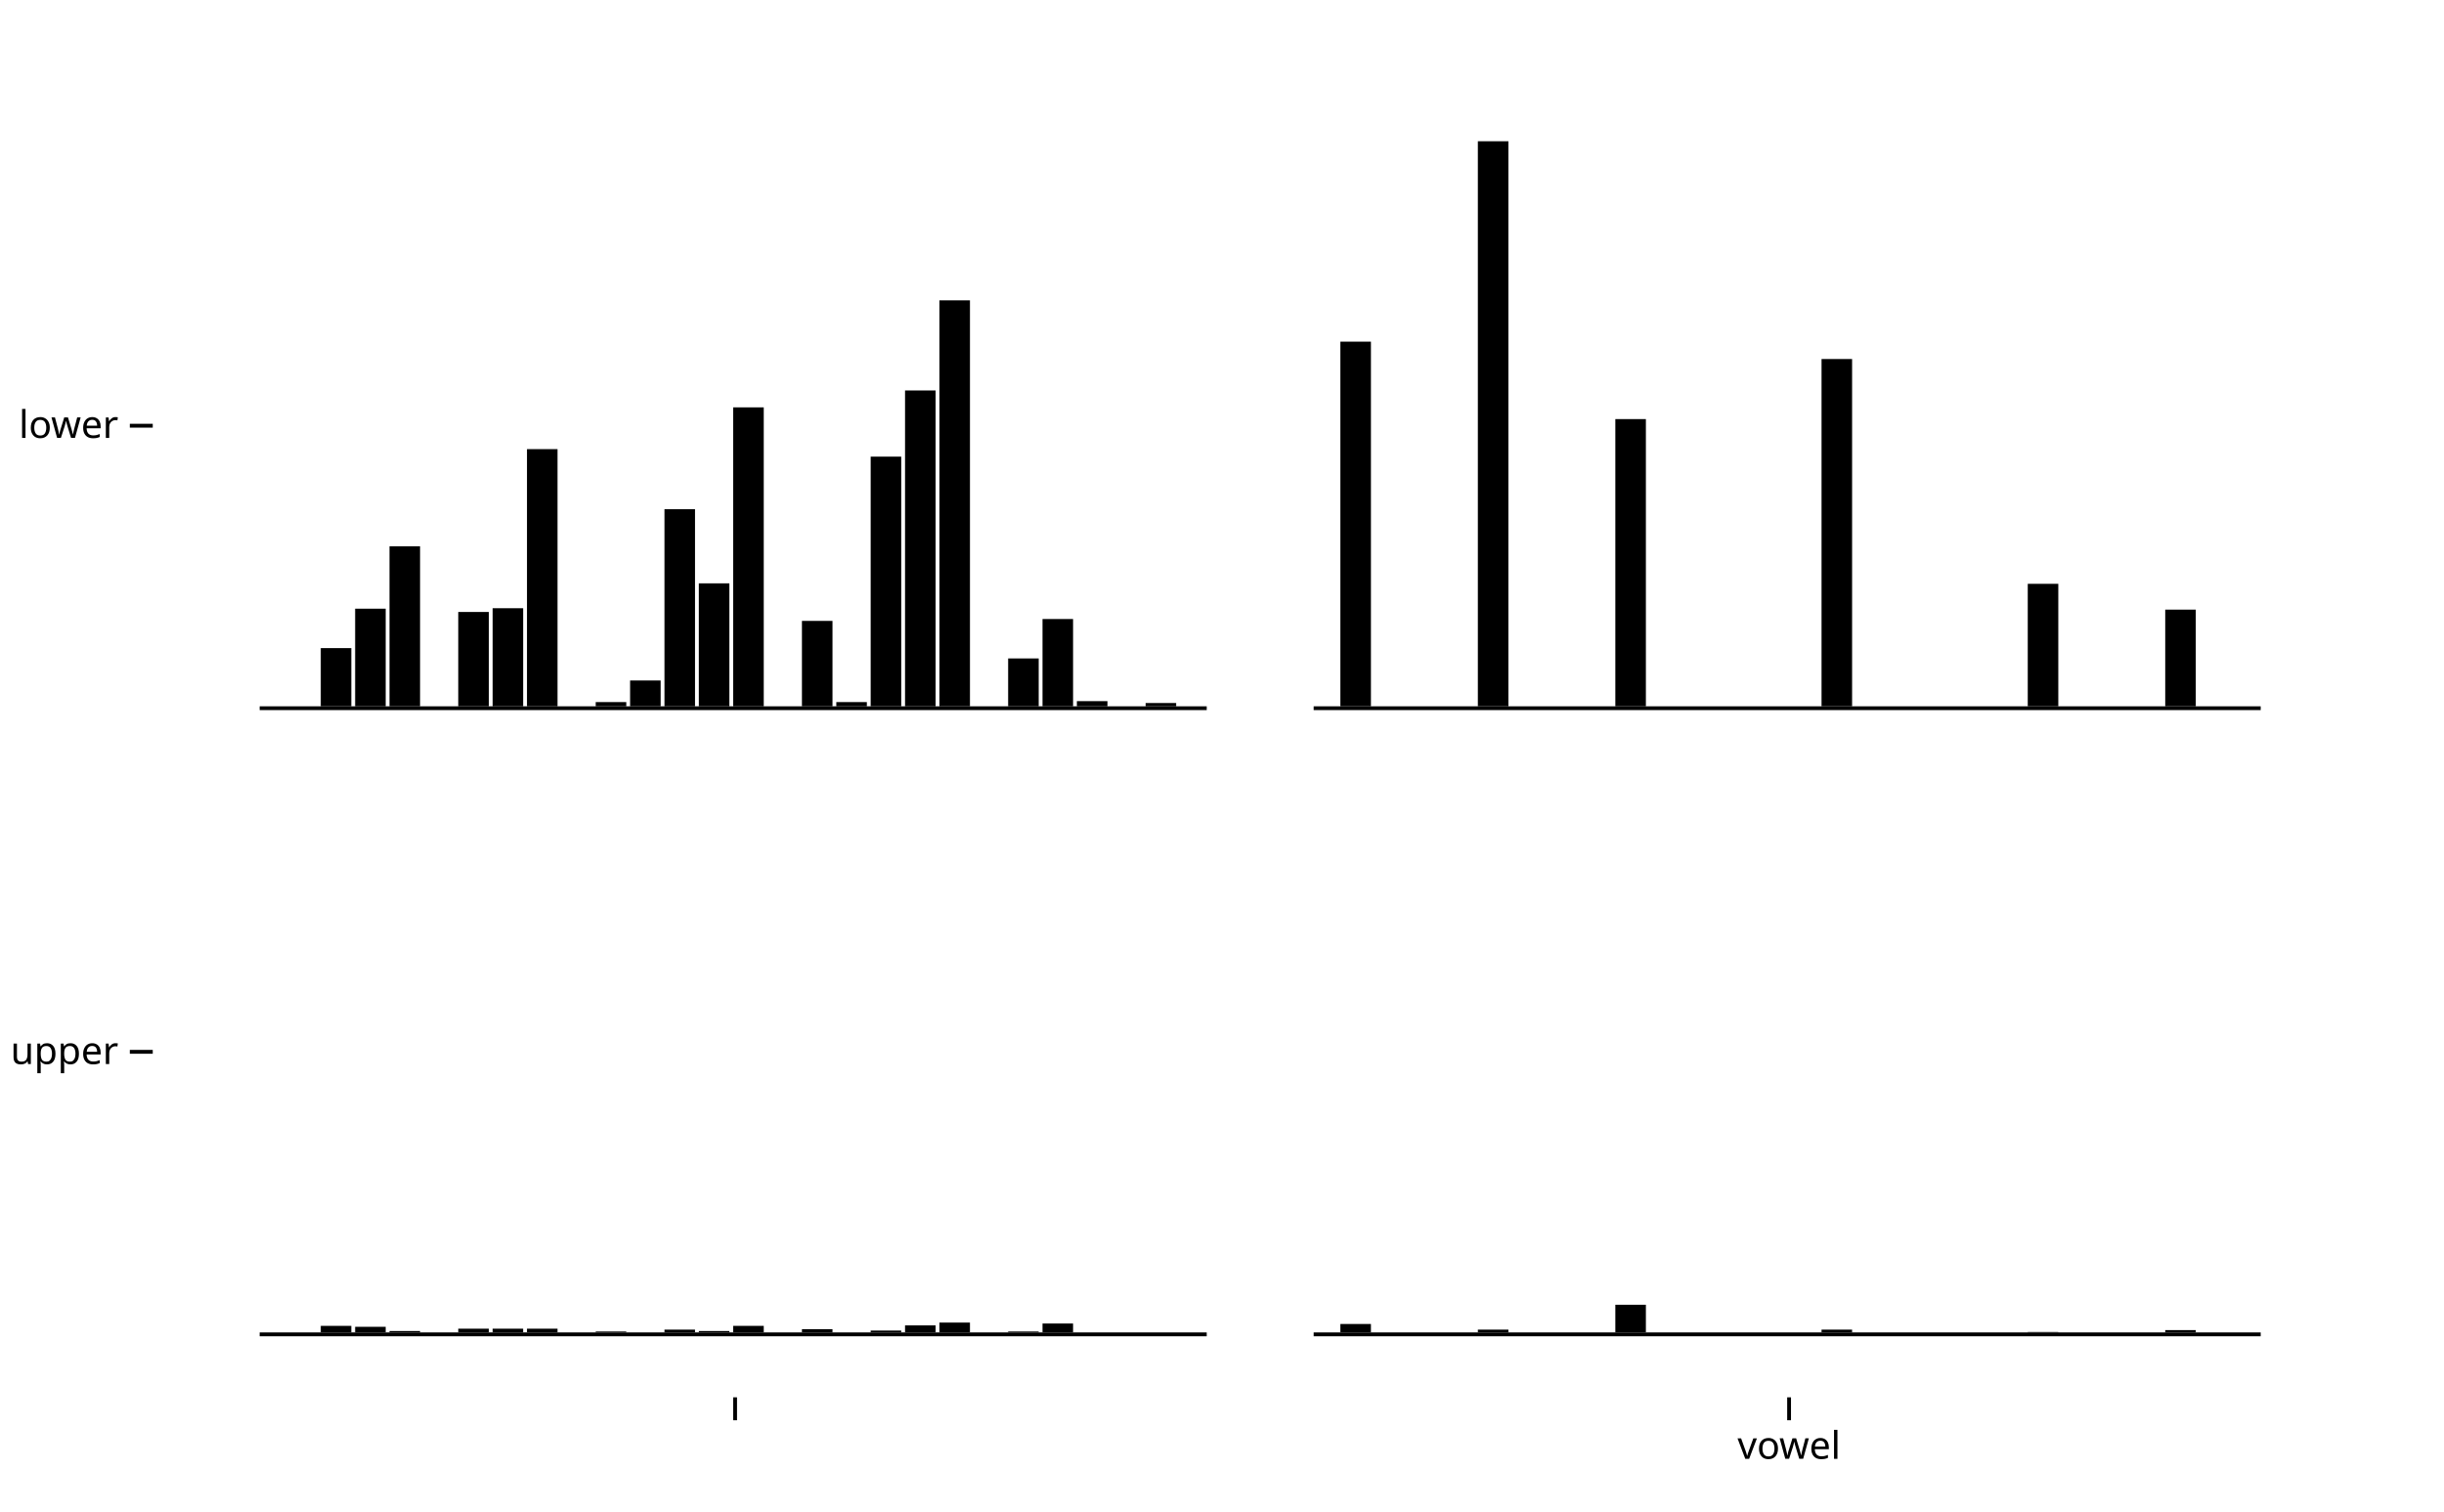
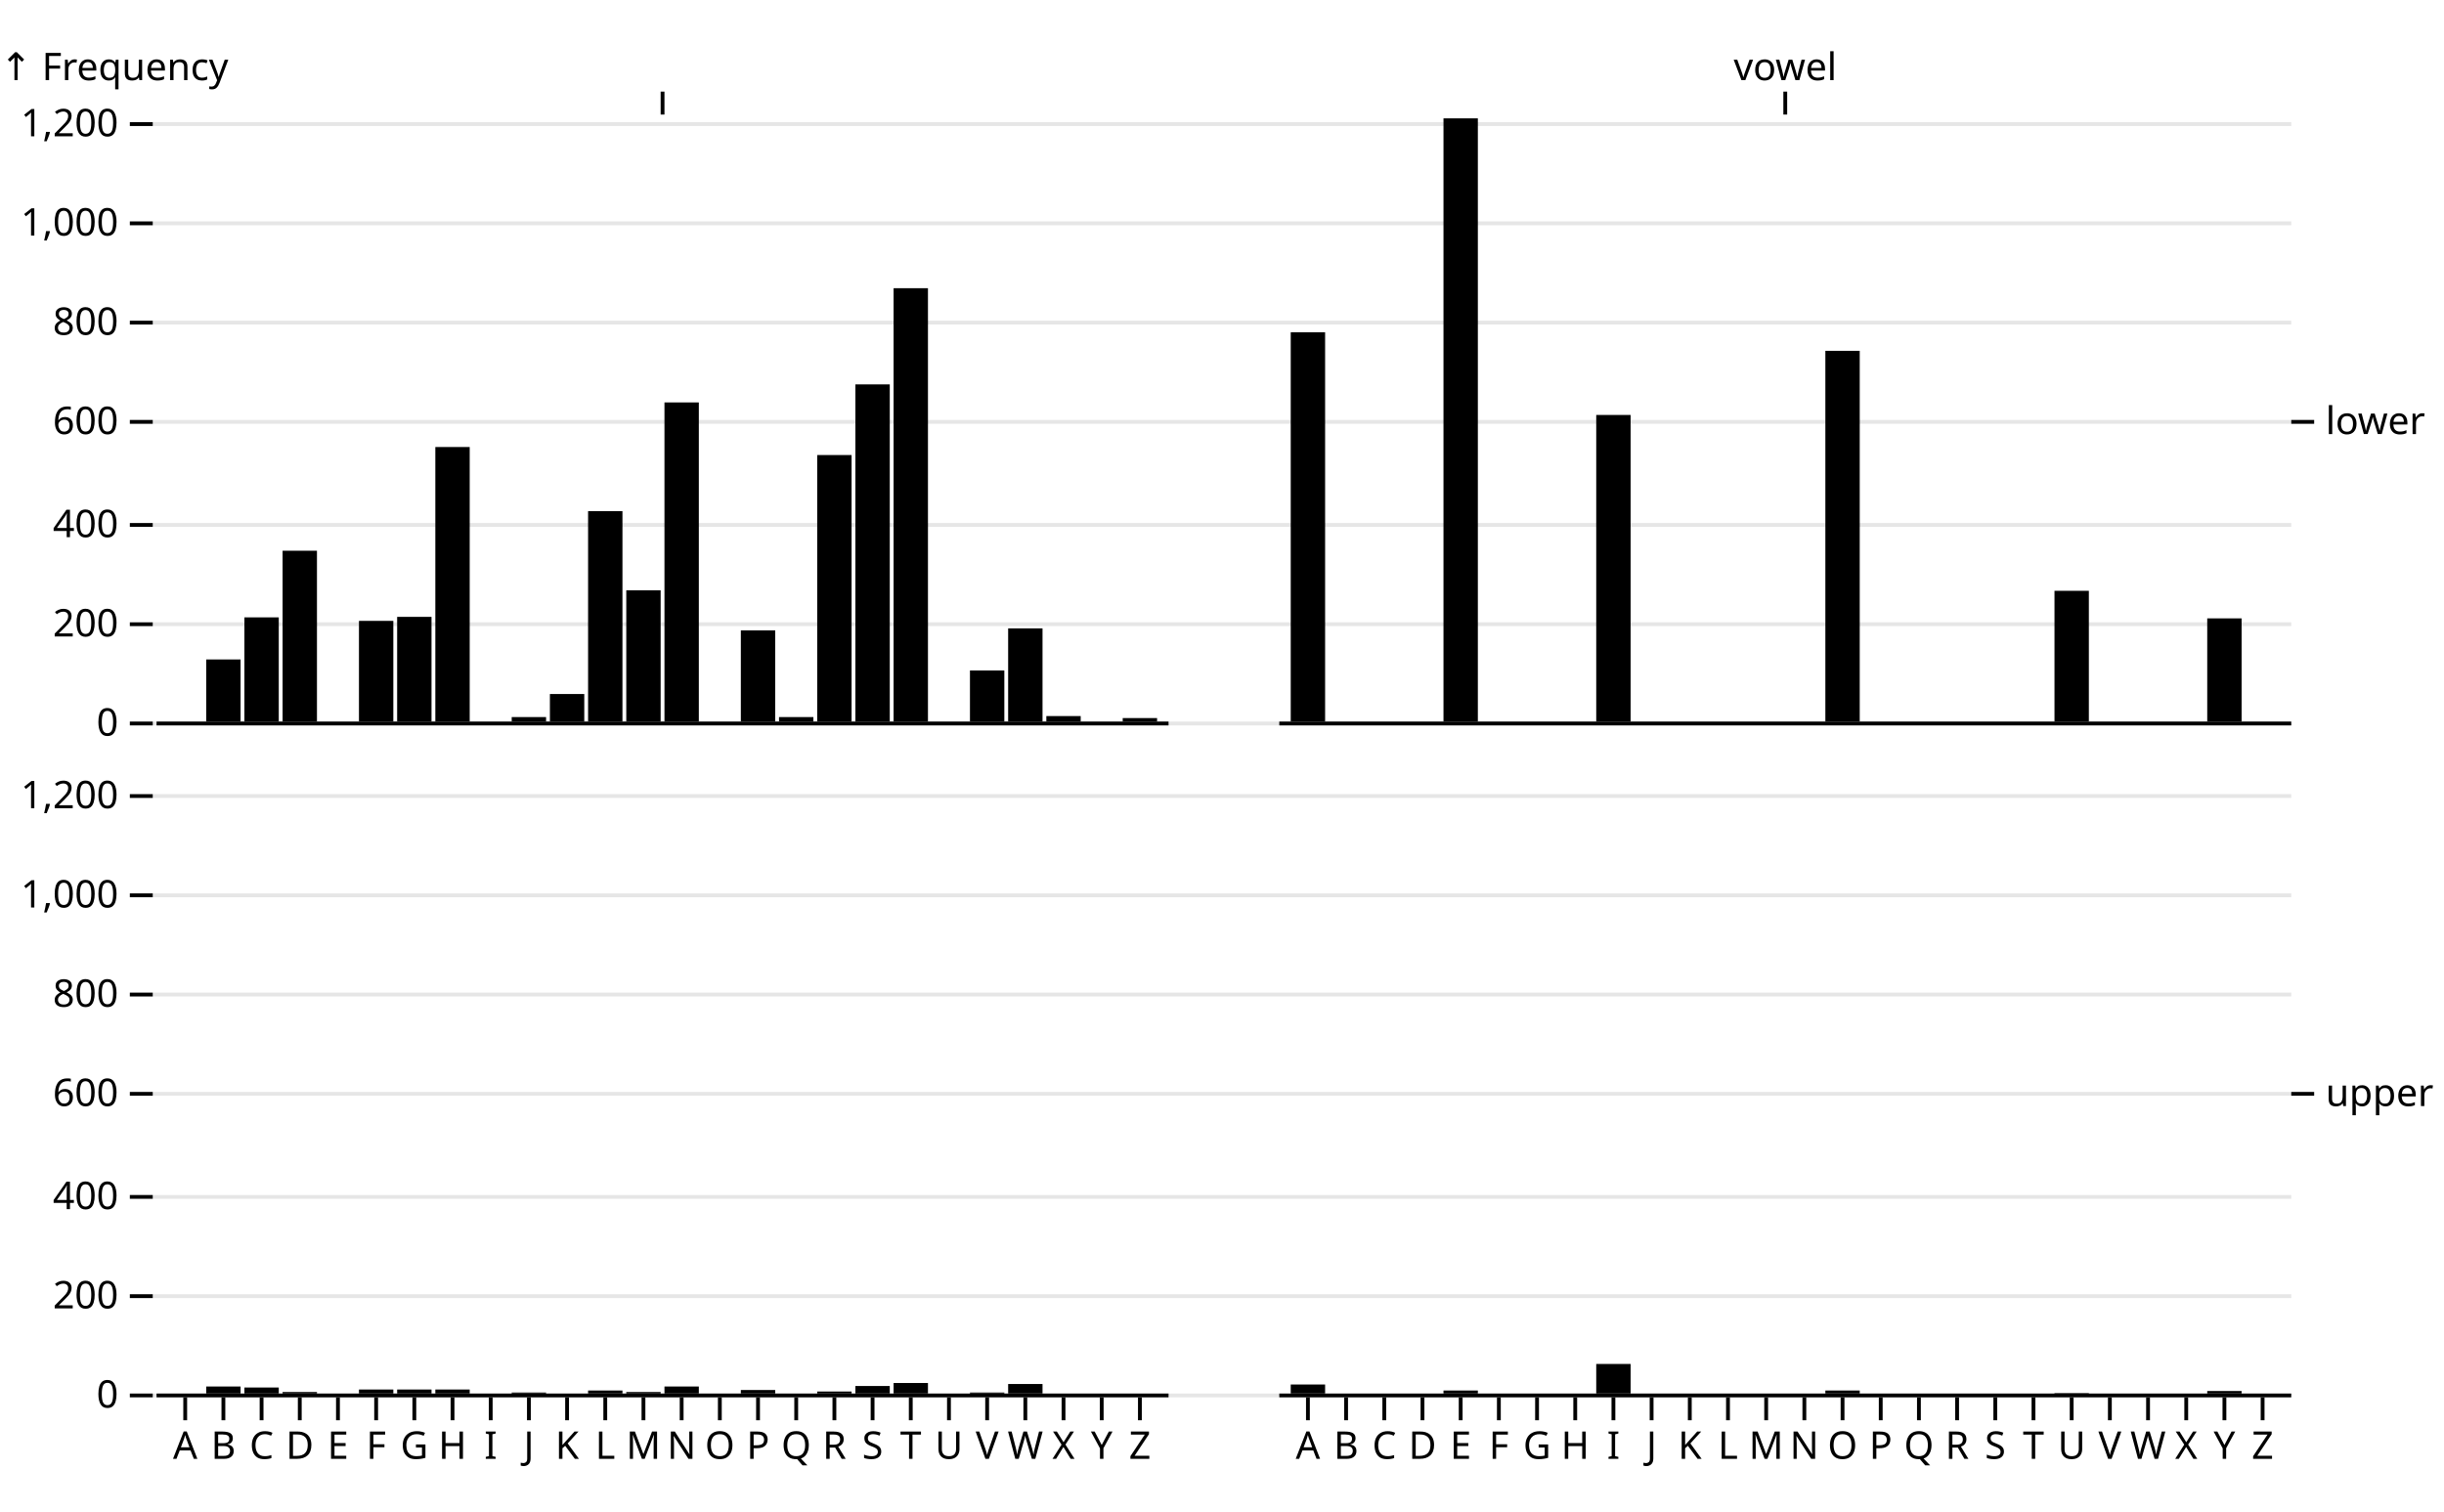
<svg xmlns="http://www.w3.org/2000/svg" viewBox="0,0,640,396" class="plot" fill="currentColor" stroke-miterlimit="1" text-anchor="middle" font-size="10" font-family="sans-serif" style="max-width: 640px; display: block; background: white;">
  <style>
    .plot text {
      white-space: pre;
    }
  </style>
-   <g transform="translate(40,0)" fill="none" text-anchor="end">
-     <g class="tick" opacity="1" transform="translate(0,111.5)">
-       <line stroke="currentColor" x2="-6" />
-       <text fill="currentColor" x="-9" dy="0.32em">lower</text>
-     </g>
-     <g class="tick" opacity="1" transform="translate(0,275.5)">
-       <line stroke="currentColor" x2="-6" />
-       <text fill="currentColor" x="-9" dy="0.32em">upper</text>
+   <g transform="translate(600,0)" fill="none" text-anchor="start">
+     <g class="tick" opacity="1" transform="translate(0,110.5)">
+       <line stroke="currentColor" x2="6" />
+       <text fill="currentColor" x="9" dy="0.32em">lower</text>
+     </g>
+     <g class="tick" opacity="1" transform="translate(0,286.5)">
+       <line stroke="currentColor" x2="6" />
+       <text fill="currentColor" x="9" dy="0.32em">upper</text>
    </g>
  </g>
-   <g transform="translate(0,366)" fill="none" text-anchor="middle">
-     <g class="tick" opacity="1" transform="translate(192.5,0)">
-       <line stroke="currentColor" y2="6" />
-       <text fill="currentColor" y="9" dy="0.71em" />
-     </g>
-     <g class="tick" opacity="1" transform="translate(468.5,0)">
-       <line stroke="currentColor" y2="6" />
-       <text fill="currentColor" y="9" dy="0.71em">vowel</text>
+   <g transform="translate(0,30)" fill="none" text-anchor="middle">
+     <g class="tick" opacity="1" transform="translate(173.5,0)">
+       <line stroke="currentColor" y2="-6" />
+       <text fill="currentColor" y="-9" dy="0em" />
+     </g>
+     <g class="tick" opacity="1" transform="translate(467.5,0)">
+       <line stroke="currentColor" y2="-6" />
+       <text fill="currentColor" y="-9" dy="0em">vowel</text>
    </g>
  </g>
  <g>
-     <g transform="translate(68,37)">
+     <g transform="translate(0,31)">
+       <g transform="translate(40,0)" fill="none" text-anchor="end">
+         <g class="tick" opacity="1" transform="translate(0,158.5)">
+           <line stroke="currentColor" x2="-6" />
+           <line stroke="currentColor" x2="560" stroke-opacity="0.1" />
+           <text fill="currentColor" x="-9" dy="0.32em">0</text>
+         </g>
+         <g class="tick" opacity="1" transform="translate(0,132.5)">
+           <line stroke="currentColor" x2="-6" />
+           <line stroke="currentColor" x2="560" stroke-opacity="0.1" />
+           <text fill="currentColor" x="-9" dy="0.32em">200</text>
+         </g>
+         <g class="tick" opacity="1" transform="translate(0,106.5)">
+           <line stroke="currentColor" x2="-6" />
+           <line stroke="currentColor" x2="560" stroke-opacity="0.1" />
+           <text fill="currentColor" x="-9" dy="0.32em">400</text>
+         </g>
+         <g class="tick" opacity="1" transform="translate(0,79.5)">
+           <line stroke="currentColor" x2="-6" />
+           <line stroke="currentColor" x2="560" stroke-opacity="0.1" />
+           <text fill="currentColor" x="-9" dy="0.32em">600</text>
+         </g>
+         <g class="tick" opacity="1" transform="translate(0,53.5)">
+           <line stroke="currentColor" x2="-6" />
+           <line stroke="currentColor" x2="560" stroke-opacity="0.1" />
+           <text fill="currentColor" x="-9" dy="0.32em">800</text>
+         </g>
+         <g class="tick" opacity="1" transform="translate(0,27.5)">
+           <line stroke="currentColor" x2="-6" />
+           <line stroke="currentColor" x2="560" stroke-opacity="0.1" />
+           <text fill="currentColor" x="-9" dy="0.32em">1,000</text>
+         </g>
+         <g class="tick" opacity="1" transform="translate(0,1.5)">
+           <line stroke="currentColor" x2="-6" />
+           <line stroke="currentColor" x2="560" stroke-opacity="0.1" />
+           <text fill="currentColor" x="-9" dy="0.32em">1,200</text>
+         </g>
+         <text fill="currentColor" transform="translate(-40,0)" dy="-1em" text-anchor="start">↑ Frequency</text>
+       </g>
+     </g>
+     <g transform="translate(0,207)">
+       <g transform="translate(40,0)" fill="none" text-anchor="end">
+         <g class="tick" opacity="1" transform="translate(0,158.5)">
+           <line stroke="currentColor" x2="-6" />
+           <line stroke="currentColor" x2="560" stroke-opacity="0.1" />
+           <text fill="currentColor" x="-9" dy="0.32em">0</text>
+         </g>
+         <g class="tick" opacity="1" transform="translate(0,132.5)">
+           <line stroke="currentColor" x2="-6" />
+           <line stroke="currentColor" x2="560" stroke-opacity="0.1" />
+           <text fill="currentColor" x="-9" dy="0.32em">200</text>
+         </g>
+         <g class="tick" opacity="1" transform="translate(0,106.5)">
+           <line stroke="currentColor" x2="-6" />
+           <line stroke="currentColor" x2="560" stroke-opacity="0.1" />
+           <text fill="currentColor" x="-9" dy="0.32em">400</text>
+         </g>
+         <g class="tick" opacity="1" transform="translate(0,79.5)">
+           <line stroke="currentColor" x2="-6" />
+           <line stroke="currentColor" x2="560" stroke-opacity="0.1" />
+           <text fill="currentColor" x="-9" dy="0.32em">600</text>
+         </g>
+         <g class="tick" opacity="1" transform="translate(0,53.5)">
+           <line stroke="currentColor" x2="-6" />
+           <line stroke="currentColor" x2="560" stroke-opacity="0.1" />
+           <text fill="currentColor" x="-9" dy="0.32em">800</text>
+         </g>
+         <g class="tick" opacity="1" transform="translate(0,27.5)">
+           <line stroke="currentColor" x2="-6" />
+           <line stroke="currentColor" x2="560" stroke-opacity="0.1" />
+           <text fill="currentColor" x="-9" dy="0.32em">1,000</text>
+         </g>
+         <g class="tick" opacity="1" transform="translate(0,1.5)">
+           <line stroke="currentColor" x2="-6" />
+           <line stroke="currentColor" x2="560" stroke-opacity="0.1" />
+           <text fill="currentColor" x="-9" dy="0.32em">1,200</text>
+         </g>
+       </g>
+     </g>
+     <g transform="translate(41,0)">
+       <g transform="translate(0,366)" fill="none" text-anchor="middle">
+         <g class="tick" opacity="1" transform="translate(7.5,0)">
+           <line stroke="currentColor" y2="6" />
+           <text fill="currentColor" y="9" dy="0.71em">A</text>
+         </g>
+         <g class="tick" opacity="1" transform="translate(17.5,0)">
+           <line stroke="currentColor" y2="6" />
+           <text fill="currentColor" y="9" dy="0.71em">B</text>
+         </g>
+         <g class="tick" opacity="1" transform="translate(27.5,0)">
+           <line stroke="currentColor" y2="6" />
+           <text fill="currentColor" y="9" dy="0.71em">C</text>
+         </g>
+         <g class="tick" opacity="1" transform="translate(37.5,0)">
+           <line stroke="currentColor" y2="6" />
+           <text fill="currentColor" y="9" dy="0.71em">D</text>
+         </g>
+         <g class="tick" opacity="1" transform="translate(47.5,0)">
+           <line stroke="currentColor" y2="6" />
+           <text fill="currentColor" y="9" dy="0.71em">E</text>
+         </g>
+         <g class="tick" opacity="1" transform="translate(57.5,0)">
+           <line stroke="currentColor" y2="6" />
+           <text fill="currentColor" y="9" dy="0.71em">F</text>
+         </g>
+         <g class="tick" opacity="1" transform="translate(67.5,0)">
+           <line stroke="currentColor" y2="6" />
+           <text fill="currentColor" y="9" dy="0.71em">G</text>
+         </g>
+         <g class="tick" opacity="1" transform="translate(77.5,0)">
+           <line stroke="currentColor" y2="6" />
+           <text fill="currentColor" y="9" dy="0.71em">H</text>
+         </g>
+         <g class="tick" opacity="1" transform="translate(87.5,0)">
+           <line stroke="currentColor" y2="6" />
+           <text fill="currentColor" y="9" dy="0.71em">I</text>
+         </g>
+         <g class="tick" opacity="1" transform="translate(97.5,0)">
+           <line stroke="currentColor" y2="6" />
+           <text fill="currentColor" y="9" dy="0.71em">J</text>
+         </g>
+         <g class="tick" opacity="1" transform="translate(107.5,0)">
+           <line stroke="currentColor" y2="6" />
+           <text fill="currentColor" y="9" dy="0.71em">K</text>
+         </g>
+         <g class="tick" opacity="1" transform="translate(117.5,0)">
+           <line stroke="currentColor" y2="6" />
+           <text fill="currentColor" y="9" dy="0.71em">L</text>
+         </g>
+         <g class="tick" opacity="1" transform="translate(127.5,0)">
+           <line stroke="currentColor" y2="6" />
+           <text fill="currentColor" y="9" dy="0.71em">M</text>
+         </g>
+         <g class="tick" opacity="1" transform="translate(137.5,0)">
+           <line stroke="currentColor" y2="6" />
+           <text fill="currentColor" y="9" dy="0.71em">N</text>
+         </g>
+         <g class="tick" opacity="1" transform="translate(147.5,0)">
+           <line stroke="currentColor" y2="6" />
+           <text fill="currentColor" y="9" dy="0.71em">O</text>
+         </g>
+         <g class="tick" opacity="1" transform="translate(157.5,0)">
+           <line stroke="currentColor" y2="6" />
+           <text fill="currentColor" y="9" dy="0.71em">P</text>
+         </g>
+         <g class="tick" opacity="1" transform="translate(167.5,0)">
+           <line stroke="currentColor" y2="6" />
+           <text fill="currentColor" y="9" dy="0.71em">Q</text>
+         </g>
+         <g class="tick" opacity="1" transform="translate(177.5,0)">
+           <line stroke="currentColor" y2="6" />
+           <text fill="currentColor" y="9" dy="0.71em">R</text>
+         </g>
+         <g class="tick" opacity="1" transform="translate(187.5,0)">
+           <line stroke="currentColor" y2="6" />
+           <text fill="currentColor" y="9" dy="0.71em">S</text>
+         </g>
+         <g class="tick" opacity="1" transform="translate(197.5,0)">
+           <line stroke="currentColor" y2="6" />
+           <text fill="currentColor" y="9" dy="0.71em">T</text>
+         </g>
+         <g class="tick" opacity="1" transform="translate(207.5,0)">
+           <line stroke="currentColor" y2="6" />
+           <text fill="currentColor" y="9" dy="0.71em">U</text>
+         </g>
+         <g class="tick" opacity="1" transform="translate(217.5,0)">
+           <line stroke="currentColor" y2="6" />
+           <text fill="currentColor" y="9" dy="0.71em">V</text>
+         </g>
+         <g class="tick" opacity="1" transform="translate(227.5,0)">
+           <line stroke="currentColor" y2="6" />
+           <text fill="currentColor" y="9" dy="0.71em">W</text>
+         </g>
+         <g class="tick" opacity="1" transform="translate(237.5,0)">
+           <line stroke="currentColor" y2="6" />
+           <text fill="currentColor" y="9" dy="0.71em">X</text>
+         </g>
+         <g class="tick" opacity="1" transform="translate(247.5,0)">
+           <line stroke="currentColor" y2="6" />
+           <text fill="currentColor" y="9" dy="0.71em">Y</text>
+         </g>
+         <g class="tick" opacity="1" transform="translate(257.5,0)">
+           <line stroke="currentColor" y2="6" />
+           <text fill="currentColor" y="9" dy="0.71em">Z</text>
+         </g>
+       </g>
+     </g>
+     <g transform="translate(335,0)">
+       <g transform="translate(0,366)" fill="none" text-anchor="middle">
+         <g class="tick" opacity="1" transform="translate(7.5,0)">
+           <line stroke="currentColor" y2="6" />
+           <text fill="currentColor" y="9" dy="0.71em">A</text>
+         </g>
+         <g class="tick" opacity="1" transform="translate(17.5,0)">
+           <line stroke="currentColor" y2="6" />
+           <text fill="currentColor" y="9" dy="0.71em">B</text>
+         </g>
+         <g class="tick" opacity="1" transform="translate(27.5,0)">
+           <line stroke="currentColor" y2="6" />
+           <text fill="currentColor" y="9" dy="0.71em">C</text>
+         </g>
+         <g class="tick" opacity="1" transform="translate(37.5,0)">
+           <line stroke="currentColor" y2="6" />
+           <text fill="currentColor" y="9" dy="0.71em">D</text>
+         </g>
+         <g class="tick" opacity="1" transform="translate(47.5,0)">
+           <line stroke="currentColor" y2="6" />
+           <text fill="currentColor" y="9" dy="0.71em">E</text>
+         </g>
+         <g class="tick" opacity="1" transform="translate(57.5,0)">
+           <line stroke="currentColor" y2="6" />
+           <text fill="currentColor" y="9" dy="0.71em">F</text>
+         </g>
+         <g class="tick" opacity="1" transform="translate(67.5,0)">
+           <line stroke="currentColor" y2="6" />
+           <text fill="currentColor" y="9" dy="0.71em">G</text>
+         </g>
+         <g class="tick" opacity="1" transform="translate(77.5,0)">
+           <line stroke="currentColor" y2="6" />
+           <text fill="currentColor" y="9" dy="0.71em">H</text>
+         </g>
+         <g class="tick" opacity="1" transform="translate(87.5,0)">
+           <line stroke="currentColor" y2="6" />
+           <text fill="currentColor" y="9" dy="0.71em">I</text>
+         </g>
+         <g class="tick" opacity="1" transform="translate(97.5,0)">
+           <line stroke="currentColor" y2="6" />
+           <text fill="currentColor" y="9" dy="0.71em">J</text>
+         </g>
+         <g class="tick" opacity="1" transform="translate(107.5,0)">
+           <line stroke="currentColor" y2="6" />
+           <text fill="currentColor" y="9" dy="0.71em">K</text>
+         </g>
+         <g class="tick" opacity="1" transform="translate(117.5,0)">
+           <line stroke="currentColor" y2="6" />
+           <text fill="currentColor" y="9" dy="0.71em">L</text>
+         </g>
+         <g class="tick" opacity="1" transform="translate(127.5,0)">
+           <line stroke="currentColor" y2="6" />
+           <text fill="currentColor" y="9" dy="0.71em">M</text>
+         </g>
+         <g class="tick" opacity="1" transform="translate(137.5,0)">
+           <line stroke="currentColor" y2="6" />
+           <text fill="currentColor" y="9" dy="0.71em">N</text>
+         </g>
+         <g class="tick" opacity="1" transform="translate(147.5,0)">
+           <line stroke="currentColor" y2="6" />
+           <text fill="currentColor" y="9" dy="0.71em">O</text>
+         </g>
+         <g class="tick" opacity="1" transform="translate(157.5,0)">
+           <line stroke="currentColor" y2="6" />
+           <text fill="currentColor" y="9" dy="0.71em">P</text>
+         </g>
+         <g class="tick" opacity="1" transform="translate(167.5,0)">
+           <line stroke="currentColor" y2="6" />
+           <text fill="currentColor" y="9" dy="0.71em">Q</text>
+         </g>
+         <g class="tick" opacity="1" transform="translate(177.5,0)">
+           <line stroke="currentColor" y2="6" />
+           <text fill="currentColor" y="9" dy="0.71em">R</text>
+         </g>
+         <g class="tick" opacity="1" transform="translate(187.5,0)">
+           <line stroke="currentColor" y2="6" />
+           <text fill="currentColor" y="9" dy="0.71em">S</text>
+         </g>
+         <g class="tick" opacity="1" transform="translate(197.5,0)">
+           <line stroke="currentColor" y2="6" />
+           <text fill="currentColor" y="9" dy="0.71em">T</text>
+         </g>
+         <g class="tick" opacity="1" transform="translate(207.5,0)">
+           <line stroke="currentColor" y2="6" />
+           <text fill="currentColor" y="9" dy="0.71em">U</text>
+         </g>
+         <g class="tick" opacity="1" transform="translate(217.5,0)">
+           <line stroke="currentColor" y2="6" />
+           <text fill="currentColor" y="9" dy="0.71em">V</text>
+         </g>
+         <g class="tick" opacity="1" transform="translate(227.5,0)">
+           <line stroke="currentColor" y2="6" />
+           <text fill="currentColor" y="9" dy="0.71em">W</text>
+         </g>
+         <g class="tick" opacity="1" transform="translate(237.5,0)">
+           <line stroke="currentColor" y2="6" />
+           <text fill="currentColor" y="9" dy="0.71em">X</text>
+         </g>
+         <g class="tick" opacity="1" transform="translate(247.5,0)">
+           <line stroke="currentColor" y2="6" />
+           <text fill="currentColor" y="9" dy="0.71em">Y</text>
+         </g>
+         <g class="tick" opacity="1" transform="translate(257.5,0)">
+           <line stroke="currentColor" y2="6" />
+           <text fill="currentColor" y="9" dy="0.71em">Z</text>
+         </g>
+       </g>
+     </g>
+     <g transform="translate(41,31)">
      <g transform="translate(0,0)">
-         <rect x="25" width="8" y="122.432" height="25.568" />
-         <rect x="106" width="8" y="96.372" height="51.628" />
-         <rect x="115" width="8" y="115.794" height="32.206" />
-         <rect x="169" width="8" y="65.272" height="82.728" />
-         <rect x="70" width="8" y="80.638" height="67.362" />
-         <rect x="160" width="8" y="82.605" height="65.395" />
-         <rect x="61" width="8" y="122.309" height="25.691" />
-         <rect x="124" width="8" y="69.698" height="78.302" />
-         <rect x="196" width="8" y="135.462" height="12.538" />
-         <rect x="34" width="8" y="106.083" height="41.917" />
-         <rect x="205" width="8" y="125.136" height="22.864" />
-         <rect x="142" width="8" y="125.628" height="22.372" />
-         <rect x="178" width="8" y="41.671" height="106.329" />
-         <rect x="16" width="8" y="132.757" height="15.243" />
-         <rect x="52" width="8" y="123.292" height="24.708" />
-         <rect x="232" width="8" y="147.14" height="0.86" />
-         <rect x="151" width="8" y="146.894" height="1.106" />
-         <rect x="97" width="8" y="141.239" height="6.761" />
-         <rect x="214" width="8" y="146.648" height="1.352" />
-         <rect x="88" width="8" y="146.894" height="1.106" />
+         <rect x="23" width="9" y="130.704" height="27.296" />
+         <rect x="113" width="9" y="102.884" height="55.116" />
+         <rect x="123" width="9" y="123.618" height="34.382" />
+         <rect x="183" width="9" y="69.683" height="88.317" />
+         <rect x="73" width="9" y="86.086" height="71.914" />
+         <rect x="173" width="9" y="88.186" height="69.814" />
+         <rect x="63" width="9" y="130.573" height="27.427" />
+         <rect x="133" width="9" y="74.407" height="83.593" />
+         <rect x="213" width="9" y="144.615" height="13.385" />
+         <rect x="33" width="9" y="113.251" height="44.749" />
+         <rect x="223" width="9" y="133.591" height="24.409" />
+         <rect x="153" width="9" y="134.116" height="23.884" />
+         <rect x="193" width="9" y="44.487" height="113.513" />
+         <rect x="13" width="9" y="141.728" height="16.272" />
+         <rect x="53" width="9" y="131.623" height="26.377" />
+         <rect x="253" width="9" y="157.081" height="0.919" />
+         <rect x="163" width="9" y="156.819" height="1.181" />
+         <rect x="103" width="9" y="150.782" height="7.218" />
+         <rect x="233" width="9" y="156.556" height="1.444" />
+         <rect x="93" width="9" y="156.819" height="1.181" />
      </g>
      <g stroke="currentColor" transform="translate(0,0.5)">
-         <line x1="0" x2="248" y1="148" y2="148" />
-       </g>
-     </g>
-     <g transform="translate(68,201)">
+         <line x1="0" x2="265" y1="158" y2="158" />
+       </g>
+     </g>
+     <g transform="translate(41,207)">
      <g transform="translate(0,0)">
-         <rect x="25" width="8" y="146.525" height="1.475" />
-         <rect x="106" width="8" y="147.262" height="0.738" />
-         <rect x="115" width="8" y="147.631" height="0.369" />
-         <rect x="169" width="8" y="146.156" height="1.844" />
-         <rect x="70" width="8" y="147.017" height="0.983" />
-         <rect x="160" width="8" y="147.508" height="0.492" />
-         <rect x="61" width="8" y="147.017" height="0.983" />
-         <rect x="124" width="8" y="146.279" height="1.721" />
-         <rect x="196" width="8" y="147.754" height="0.246" />
-         <rect x="34" width="8" y="147.631" height="0.369" />
-         <rect x="205" width="8" y="145.664" height="2.336" />
-         <rect x="142" width="8" y="147.14" height="0.86" />
-         <rect x="178" width="8" y="145.419" height="2.581" />
-         <rect x="16" width="8" y="146.279" height="1.721" />
-         <rect x="52" width="8" y="147.017" height="0.983" />
-         <rect x="88" width="8" y="147.754" height="0.246" />
+         <rect x="23" width="9" y="156.425" height="1.575" />
+         <rect x="113" width="9" y="157.213" height="0.787" />
+         <rect x="123" width="9" y="157.606" height="0.394" />
+         <rect x="183" width="9" y="156.032" height="1.968" />
+         <rect x="73" width="9" y="156.95" height="1.05" />
+         <rect x="173" width="9" y="157.475" height="0.525" />
+         <rect x="63" width="9" y="156.95" height="1.05" />
+         <rect x="133" width="9" y="156.163" height="1.837" />
+         <rect x="213" width="9" y="157.738" height="0.262" />
+         <rect x="33" width="9" y="157.606" height="0.394" />
+         <rect x="223" width="9" y="155.507" height="2.493" />
+         <rect x="153" width="9" y="157.081" height="0.919" />
+         <rect x="193" width="9" y="155.244" height="2.756" />
+         <rect x="13" width="9" y="156.163" height="1.837" />
+         <rect x="53" width="9" y="156.95" height="1.05" />
+         <rect x="93" width="9" y="157.738" height="0.262" />
      </g>
      <g stroke="currentColor" transform="translate(0,0.5)">
-         <line x1="0" x2="248" y1="148" y2="148" />
-       </g>
-     </g>
-     <g transform="translate(344,37)">
+         <line x1="0" x2="265" y1="158" y2="158" />
+       </g>
+     </g>
+     <g transform="translate(335,31)">
      <g transform="translate(0,0)">
-         <rect x="7" width="8" y="52.488" height="95.512" />
-         <rect x="43" width="8" y="0" height="148" />
-         <rect x="79" width="8" y="72.771" height="75.229" />
-         <rect x="133" width="8" y="57.037" height="90.963" />
-         <rect x="223" width="8" y="122.678" height="25.322" />
-         <rect x="187" width="8" y="115.917" height="32.083" />
+         <rect x="3" width="9" y="56.035" height="101.965" />
+         <rect x="43" width="9" y="0" height="158" />
+         <rect x="83" width="9" y="77.688" height="80.312" />
+         <rect x="143" width="9" y="60.89" height="97.11" />
+         <rect x="243" width="9" y="130.967" height="27.033" />
+         <rect x="203" width="9" y="123.749" height="34.251" />
      </g>
      <g stroke="currentColor" transform="translate(0,0.5)">
-         <line x1="0" x2="248" y1="148" y2="148" />
-       </g>
-     </g>
-     <g transform="translate(344,201)">
+         <line x1="0" x2="265" y1="158" y2="158" />
+       </g>
+     </g>
+     <g transform="translate(335,207)">
      <g transform="translate(0,0)">
-         <rect x="7" width="8" y="145.787" height="2.213" />
-         <rect x="43" width="8" y="147.262" height="0.738" />
-         <rect x="79" width="8" y="140.748" height="7.252" />
-         <rect x="133" width="8" y="147.262" height="0.738" />
-         <rect x="223" width="8" y="147.385" height="0.615" />
-         <rect x="187" width="8" y="147.877" height="0.123" />
+         <rect x="3" width="9" y="155.638" height="2.362" />
+         <rect x="43" width="9" y="157.213" height="0.787" />
+         <rect x="83" width="9" y="150.257" height="7.743" />
+         <rect x="143" width="9" y="157.213" height="0.787" />
+         <rect x="243" width="9" y="157.344" height="0.656" />
+         <rect x="203" width="9" y="157.869" height="0.131" />
      </g>
      <g stroke="currentColor" transform="translate(0,0.5)">
-         <line x1="0" x2="248" y1="148" y2="148" />
+         <line x1="0" x2="265" y1="158" y2="158" />
      </g>
    </g>
  </g>
</svg>
